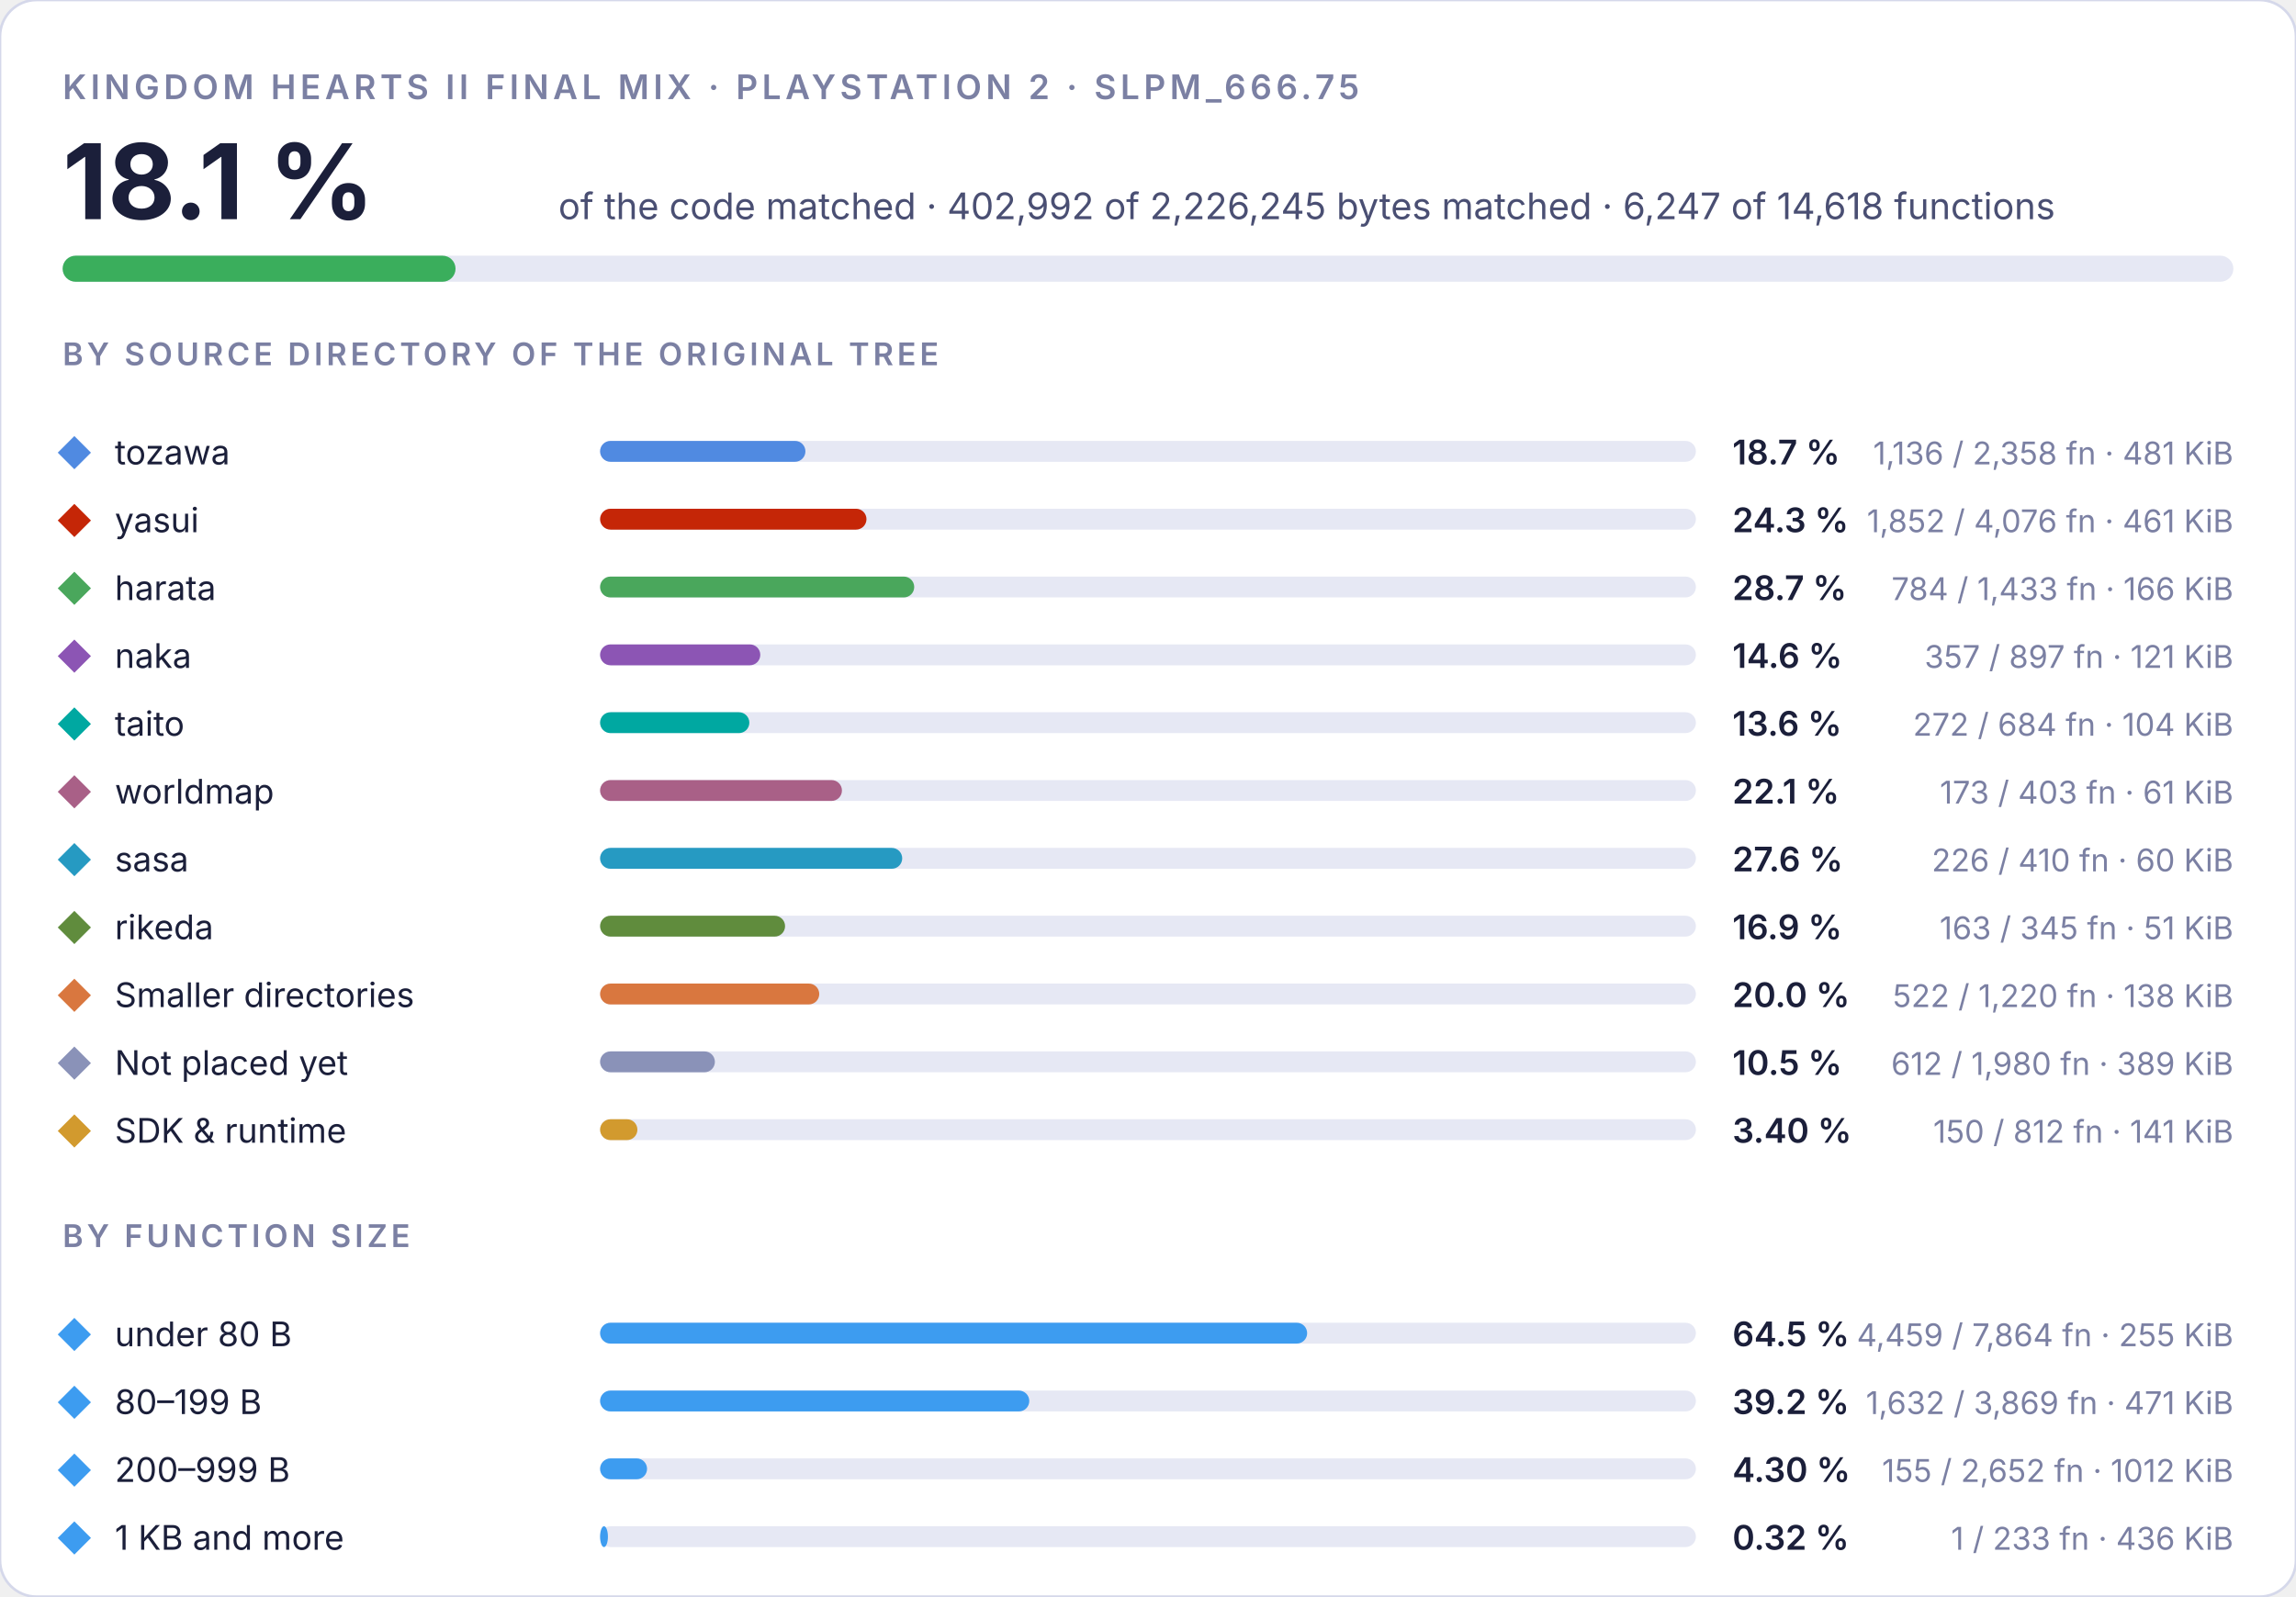
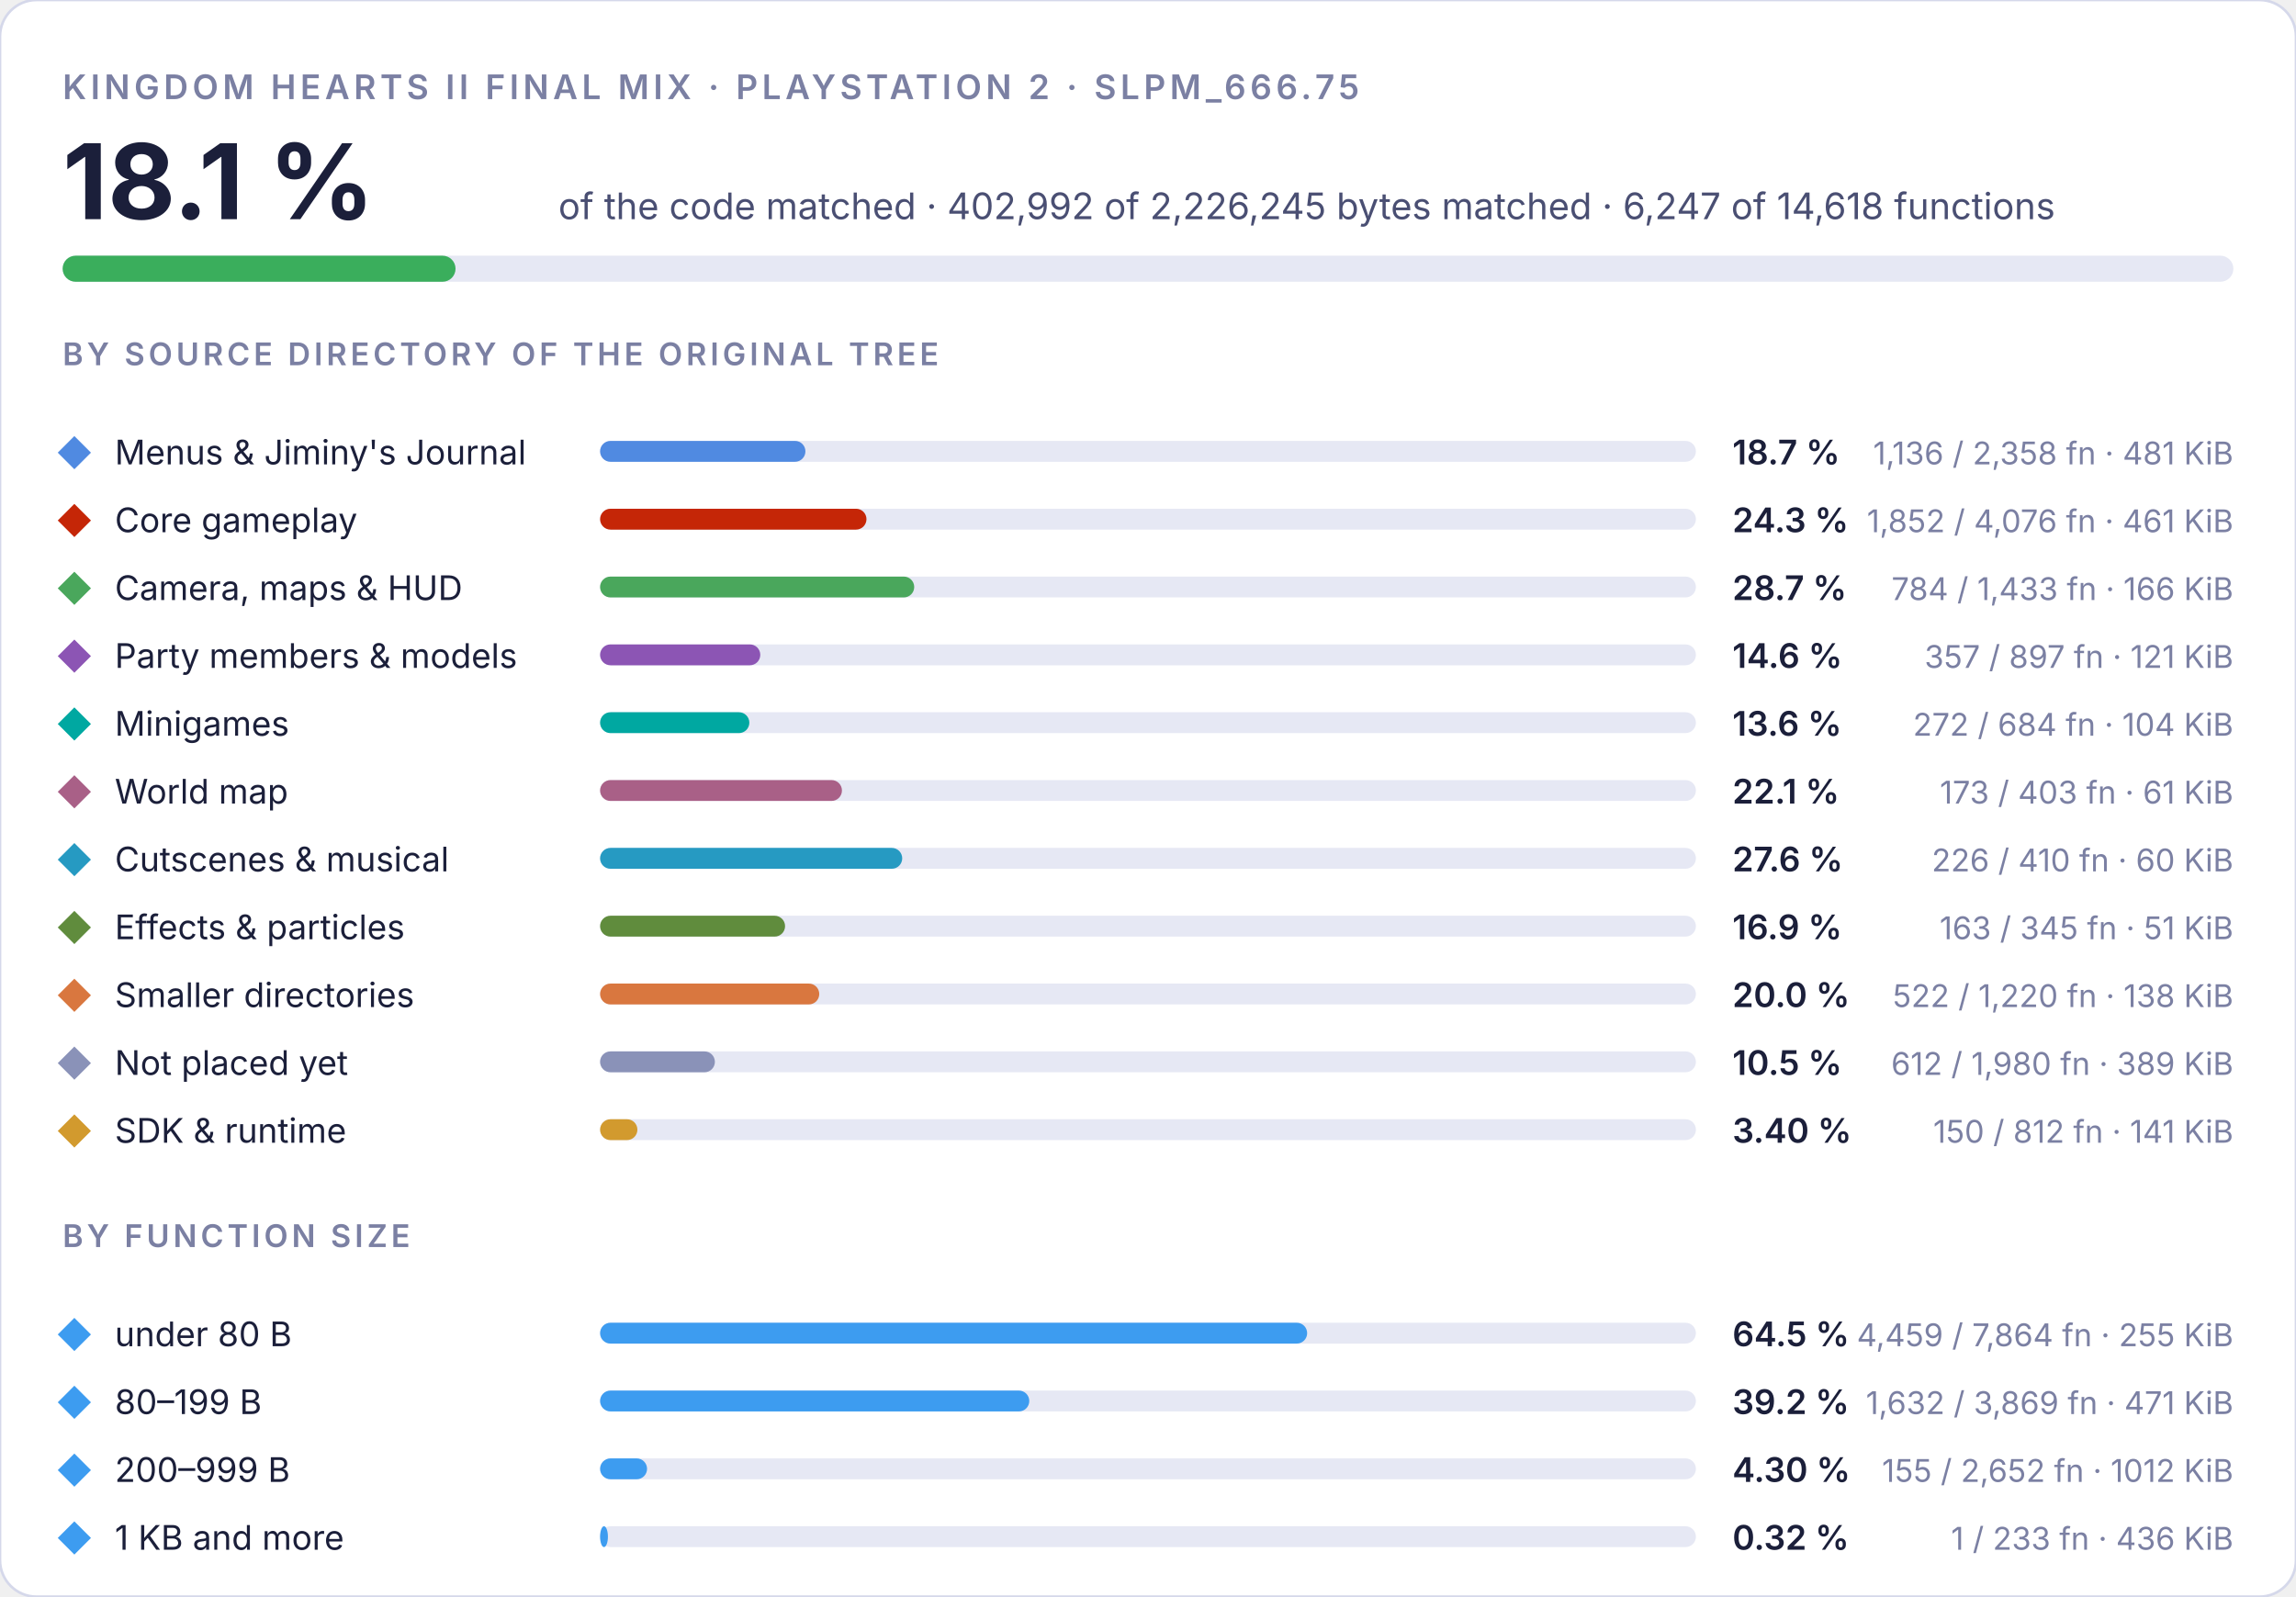
<svg xmlns="http://www.w3.org/2000/svg" viewBox="0 0 880 612" width="880" height="612" role="img" aria-label="Kingdom Hearts II Final Mix decompilation: 18.1 % of the code matched">
  <rect width="880" height="612" rx="14" fill="#ffffff" stroke="#d5d8ea" />
  <g font-family="ui-sans-serif,system-ui,-apple-system,Segoe UI,sans-serif">
    <text x="24" y="38" font-size="13" font-weight="600" letter-spacing="1.6" fill="#7b80a3">KINGDOM HEARTS II FINAL MIX · PLAYSTATION 2 · SLPM_666.75</text>
    <text x="24" y="84" font-size="40" font-weight="700" fill="#1b1f3a">18.1 %</text>
    <text x="214" y="84" font-size="14" fill="#4a4f73">of the code matched · 402,992 of 2,226,245 bytes matched · 6,247 of 14,618 functions</text>
    <rect x="24" y="98" width="832" height="10" rx="5" fill="#e6e8f4" />
    <rect x="24" y="98" width="150.6" height="10" rx="5" fill="#3aae5c" />
    <text x="24" y="140" font-size="12" font-weight="600" letter-spacing="1.4" fill="#7b80a3">BY SOURCE DIRECTORY OF THE ORIGINAL TREE</text>
    <rect x="24" y="169" width="9" height="9" fill="#508ae1" transform="rotate(45 28.5 173.5)" />
-     <text x="44" y="178" font-size="13" fill="#1b1f3a">tozawa</text>
+     <text x="44" y="178" font-size="13" fill="#1b1f3a">Menus &amp; Jiminy's Journal</text>
    <rect x="230" y="169" width="420" height="8" rx="4" fill="#e6e8f4" />
    <rect x="230" y="169" width="78.7" height="8" rx="4" fill="#508ae1" />
    <text x="664" y="178" font-size="13" font-weight="600" fill="#1b1f3a">18.7 %</text>
    <text x="856" y="178" font-size="12" text-anchor="end" fill="#7b80a3">1,136 / 2,358 fn · 481 KiB</text>
    <rect x="24" y="195" width="9" height="9" fill="#c52607" transform="rotate(45 28.5 199.5)" />
-     <text x="44" y="204" font-size="13" fill="#1b1f3a">yasui</text>
+     <text x="44" y="204" font-size="13" fill="#1b1f3a">Core gameplay</text>
    <rect x="230" y="195" width="420" height="8" rx="4" fill="#e6e8f4" />
    <rect x="230" y="195" width="102.1" height="8" rx="4" fill="#c52607" />
    <text x="664" y="204" font-size="13" font-weight="600" fill="#1b1f3a">24.3 %</text>
    <text x="856" y="204" font-size="12" text-anchor="end" fill="#7b80a3">1,852 / 4,076 fn · 461 KiB</text>
    <rect x="24" y="221" width="9" height="9" fill="#4aa75c" transform="rotate(45 28.5 225.5)" />
-     <text x="44" y="230" font-size="13" fill="#1b1f3a">harata</text>
+     <text x="44" y="230" font-size="13" fill="#1b1f3a">Camera, maps &amp; HUD</text>
    <rect x="230" y="221" width="420" height="8" rx="4" fill="#e6e8f4" />
    <rect x="230" y="221" width="120.4" height="8" rx="4" fill="#4aa75c" />
    <text x="664" y="230" font-size="13" font-weight="600" fill="#1b1f3a">28.7 %</text>
    <text x="856" y="230" font-size="12" text-anchor="end" fill="#7b80a3">784 / 1,433 fn · 166 KiB</text>
    <rect x="24" y="247" width="9" height="9" fill="#8c55b4" transform="rotate(45 28.5 251.5)" />
-     <text x="44" y="256" font-size="13" fill="#1b1f3a">naka</text>
+     <text x="44" y="256" font-size="13" fill="#1b1f3a">Party members &amp; models</text>
    <rect x="230" y="247" width="420" height="8" rx="4" fill="#e6e8f4" />
    <rect x="230" y="247" width="61.4" height="8" rx="4" fill="#8c55b4" />
    <text x="664" y="256" font-size="13" font-weight="600" fill="#1b1f3a">14.6 %</text>
    <text x="856" y="256" font-size="12" text-anchor="end" fill="#7b80a3">357 / 897 fn · 121 KiB</text>
    <rect x="24" y="273" width="9" height="9" fill="#00a8a1" transform="rotate(45 28.5 277.5)" />
-     <text x="44" y="282" font-size="13" fill="#1b1f3a">taito</text>
+     <text x="44" y="282" font-size="13" fill="#1b1f3a">Minigames</text>
    <rect x="230" y="273" width="420" height="8" rx="4" fill="#e6e8f4" />
    <rect x="230" y="273" width="57.2" height="8" rx="4" fill="#00a8a1" />
    <text x="664" y="282" font-size="13" font-weight="600" fill="#1b1f3a">13.6 %</text>
    <text x="856" y="282" font-size="12" text-anchor="end" fill="#7b80a3">272 / 684 fn · 104 KiB</text>
    <rect x="24" y="299" width="9" height="9" fill="#a96087" transform="rotate(45 28.5 303.5)" />
-     <text x="44" y="308" font-size="13" fill="#1b1f3a">worldmap</text>
+     <text x="44" y="308" font-size="13" fill="#1b1f3a">World map</text>
    <rect x="230" y="299" width="420" height="8" rx="4" fill="#e6e8f4" />
    <rect x="230" y="299" width="92.7" height="8" rx="4" fill="#a96087" />
    <text x="664" y="308" font-size="13" font-weight="600" fill="#1b1f3a">22.1 %</text>
    <text x="856" y="308" font-size="12" text-anchor="end" fill="#7b80a3">173 / 403 fn · 61 KiB</text>
    <rect x="24" y="325" width="9" height="9" fill="#269ac2" transform="rotate(45 28.5 329.5)" />
-     <text x="44" y="334" font-size="13" fill="#1b1f3a">sasa</text>
+     <text x="44" y="334" font-size="13" fill="#1b1f3a">Cutscenes &amp; musical</text>
    <rect x="230" y="325" width="420" height="8" rx="4" fill="#e6e8f4" />
    <rect x="230" y="325" width="115.8" height="8" rx="4" fill="#269ac2" />
    <text x="664" y="334" font-size="13" font-weight="600" fill="#1b1f3a">27.6 %</text>
    <text x="856" y="334" font-size="12" text-anchor="end" fill="#7b80a3">226 / 410 fn · 60 KiB</text>
    <rect x="24" y="351" width="9" height="9" fill="#608c3d" transform="rotate(45 28.5 355.5)" />
-     <text x="44" y="360" font-size="13" fill="#1b1f3a">rikeda</text>
+     <text x="44" y="360" font-size="13" fill="#1b1f3a">Effects &amp; particles</text>
    <rect x="230" y="351" width="420" height="8" rx="4" fill="#e6e8f4" />
    <rect x="230" y="351" width="70.9" height="8" rx="4" fill="#608c3d" />
    <text x="664" y="360" font-size="13" font-weight="600" fill="#1b1f3a">16.9 %</text>
    <text x="856" y="360" font-size="12" text-anchor="end" fill="#7b80a3">163 / 345 fn · 51 KiB</text>
    <rect x="24" y="377" width="9" height="9" fill="#d9773f" transform="rotate(45 28.5 381.5)" />
    <text x="44" y="386" font-size="13" fill="#1b1f3a">Smaller directories</text>
    <rect x="230" y="377" width="420" height="8" rx="4" fill="#e6e8f4" />
    <rect x="230" y="377" width="84.0" height="8" rx="4" fill="#d9773f" />
    <text x="664" y="386" font-size="13" font-weight="600" fill="#1b1f3a">20.0 %</text>
    <text x="856" y="386" font-size="12" text-anchor="end" fill="#7b80a3">522 / 1,220 fn · 138 KiB</text>
    <rect x="24" y="403" width="9" height="9" fill="#8a92b8" transform="rotate(45 28.5 407.5)" />
    <text x="44" y="412" font-size="13" fill="#1b1f3a">Not placed yet</text>
    <rect x="230" y="403" width="420" height="8" rx="4" fill="#e6e8f4" />
    <rect x="230" y="403" width="44.0" height="8" rx="4" fill="#8a92b8" />
    <text x="664" y="412" font-size="13" font-weight="600" fill="#1b1f3a">10.5 %</text>
    <text x="856" y="412" font-size="12" text-anchor="end" fill="#7b80a3">612 / 1,980 fn · 389 KiB</text>
    <rect x="24" y="429" width="9" height="9" fill="#d29a2e" transform="rotate(45 28.5 433.5)" />
    <text x="44" y="438" font-size="13" fill="#1b1f3a">SDK &amp; runtime</text>
    <rect x="230" y="429" width="420" height="8" rx="4" fill="#e6e8f4" />
    <rect x="230" y="429" width="14.3" height="8" rx="4" fill="#d29a2e" />
    <text x="664" y="438" font-size="13" font-weight="600" fill="#1b1f3a">3.40 %</text>
    <text x="856" y="438" font-size="12" text-anchor="end" fill="#7b80a3">150 / 812 fn · 141 KiB</text>
    <text x="24" y="478" font-size="12" font-weight="600" letter-spacing="1.4" fill="#7b80a3">BY FUNCTION SIZE</text>
    <rect x="24" y="507" width="9" height="9" fill="#3d9cf0" transform="rotate(45 28.5 511.5)" />
    <text x="44" y="516" font-size="13" fill="#1b1f3a">under 80 B</text>
    <rect x="230" y="507" width="420" height="8" rx="4" fill="#e6e8f4" />
    <rect x="230" y="507" width="271.0" height="8" rx="4" fill="#3d9cf0" />
    <text x="664" y="516" font-size="13" font-weight="600" fill="#1b1f3a">64.5 %</text>
    <text x="856" y="516" font-size="12" text-anchor="end" fill="#7b80a3">4,459 / 7,864 fn · 255 KiB</text>
    <rect x="24" y="533" width="9" height="9" fill="#3d9cf0" transform="rotate(45 28.5 537.5)" />
    <text x="44" y="542" font-size="13" fill="#1b1f3a">80–199 B</text>
    <rect x="230" y="533" width="420" height="8" rx="4" fill="#e6e8f4" />
    <rect x="230" y="533" width="164.5" height="8" rx="4" fill="#3d9cf0" />
    <text x="664" y="542" font-size="13" font-weight="600" fill="#1b1f3a">39.2 %</text>
    <text x="856" y="542" font-size="12" text-anchor="end" fill="#7b80a3">1,632 / 3,869 fn · 471 KiB</text>
    <rect x="24" y="559" width="9" height="9" fill="#3d9cf0" transform="rotate(45 28.5 563.5)" />
    <text x="44" y="568" font-size="13" fill="#1b1f3a">200–999 B</text>
    <rect x="230" y="559" width="420" height="8" rx="4" fill="#e6e8f4" />
    <rect x="230" y="559" width="18.0" height="8" rx="4" fill="#3d9cf0" />
    <text x="664" y="568" font-size="13" font-weight="600" fill="#1b1f3a">4.30 %</text>
    <text x="856" y="568" font-size="12" text-anchor="end" fill="#7b80a3">155 / 2,652 fn · 1012 KiB</text>
    <rect x="24" y="585" width="9" height="9" fill="#3d9cf0" transform="rotate(45 28.5 589.5)" />
    <text x="44" y="594" font-size="13" fill="#1b1f3a">1 KB and more</text>
    <rect x="230" y="585" width="420" height="8" rx="4" fill="#e6e8f4" />
    <rect x="230" y="585" width="3.0" height="8" rx="4" fill="#3d9cf0" />
    <text x="664" y="594" font-size="13" font-weight="600" fill="#1b1f3a">0.32 %</text>
    <text x="856" y="594" font-size="12" text-anchor="end" fill="#7b80a3">1 / 233 fn · 436 KiB</text>
  </g>
</svg>
